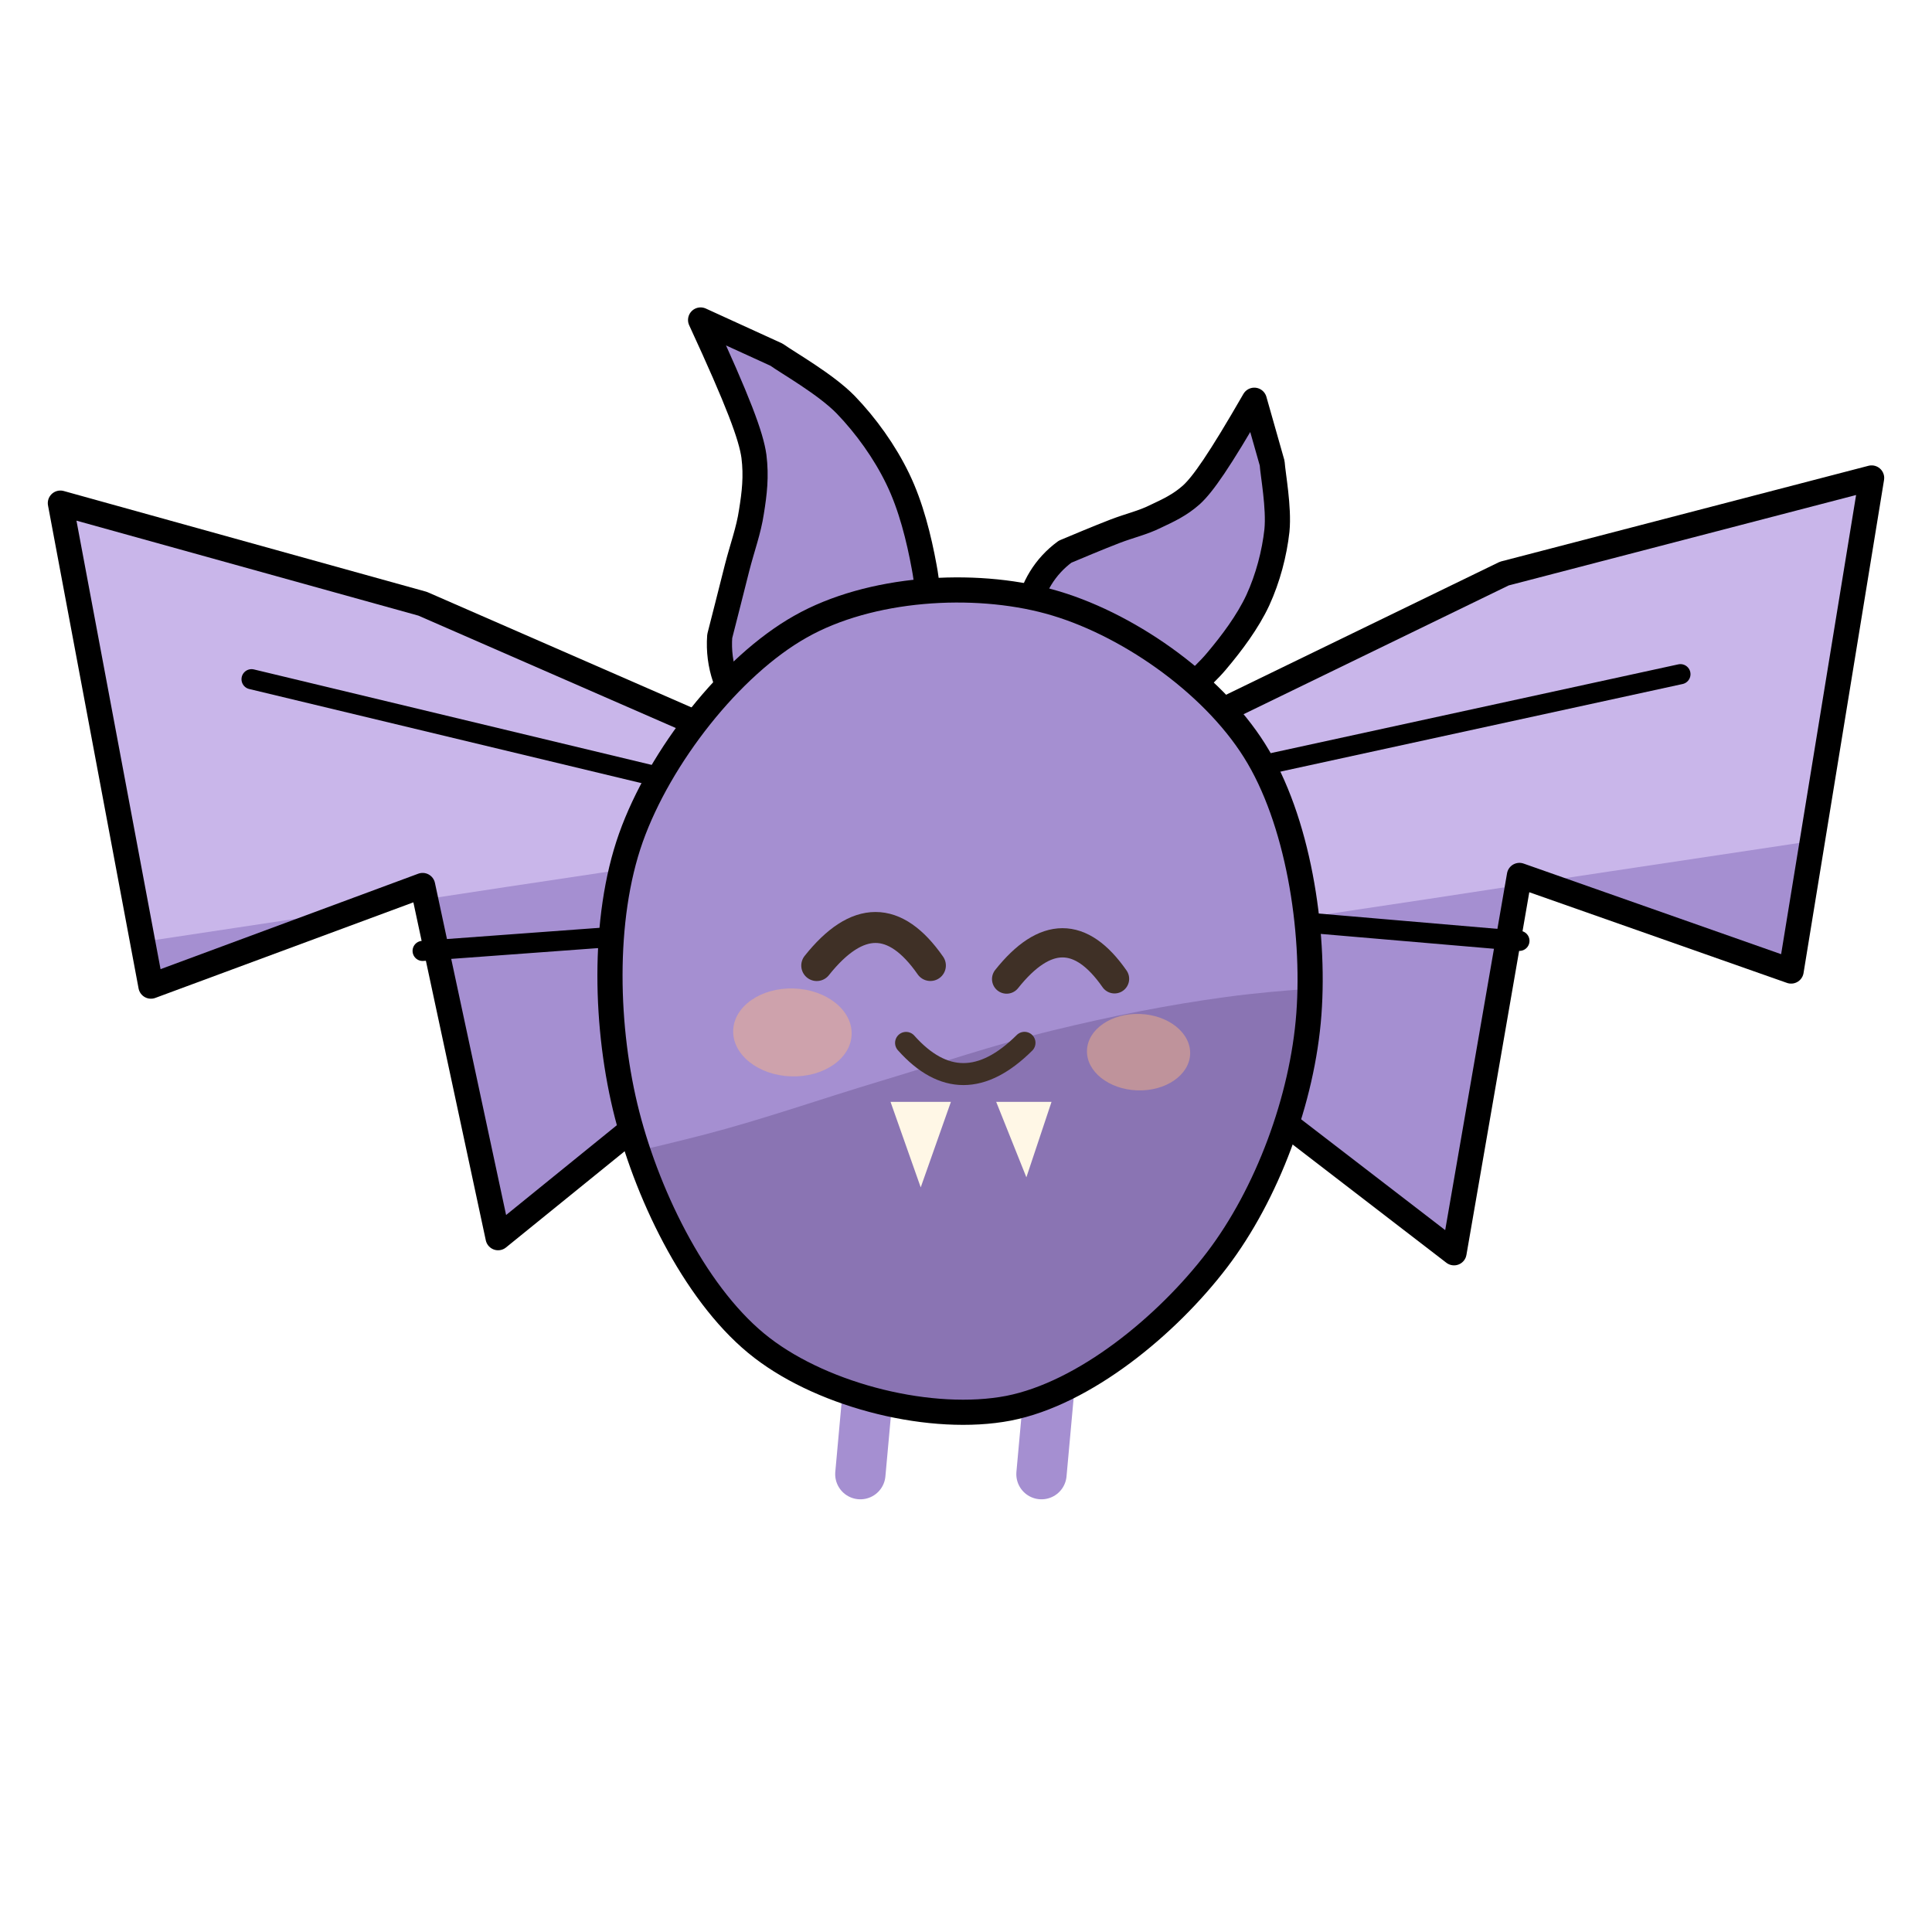
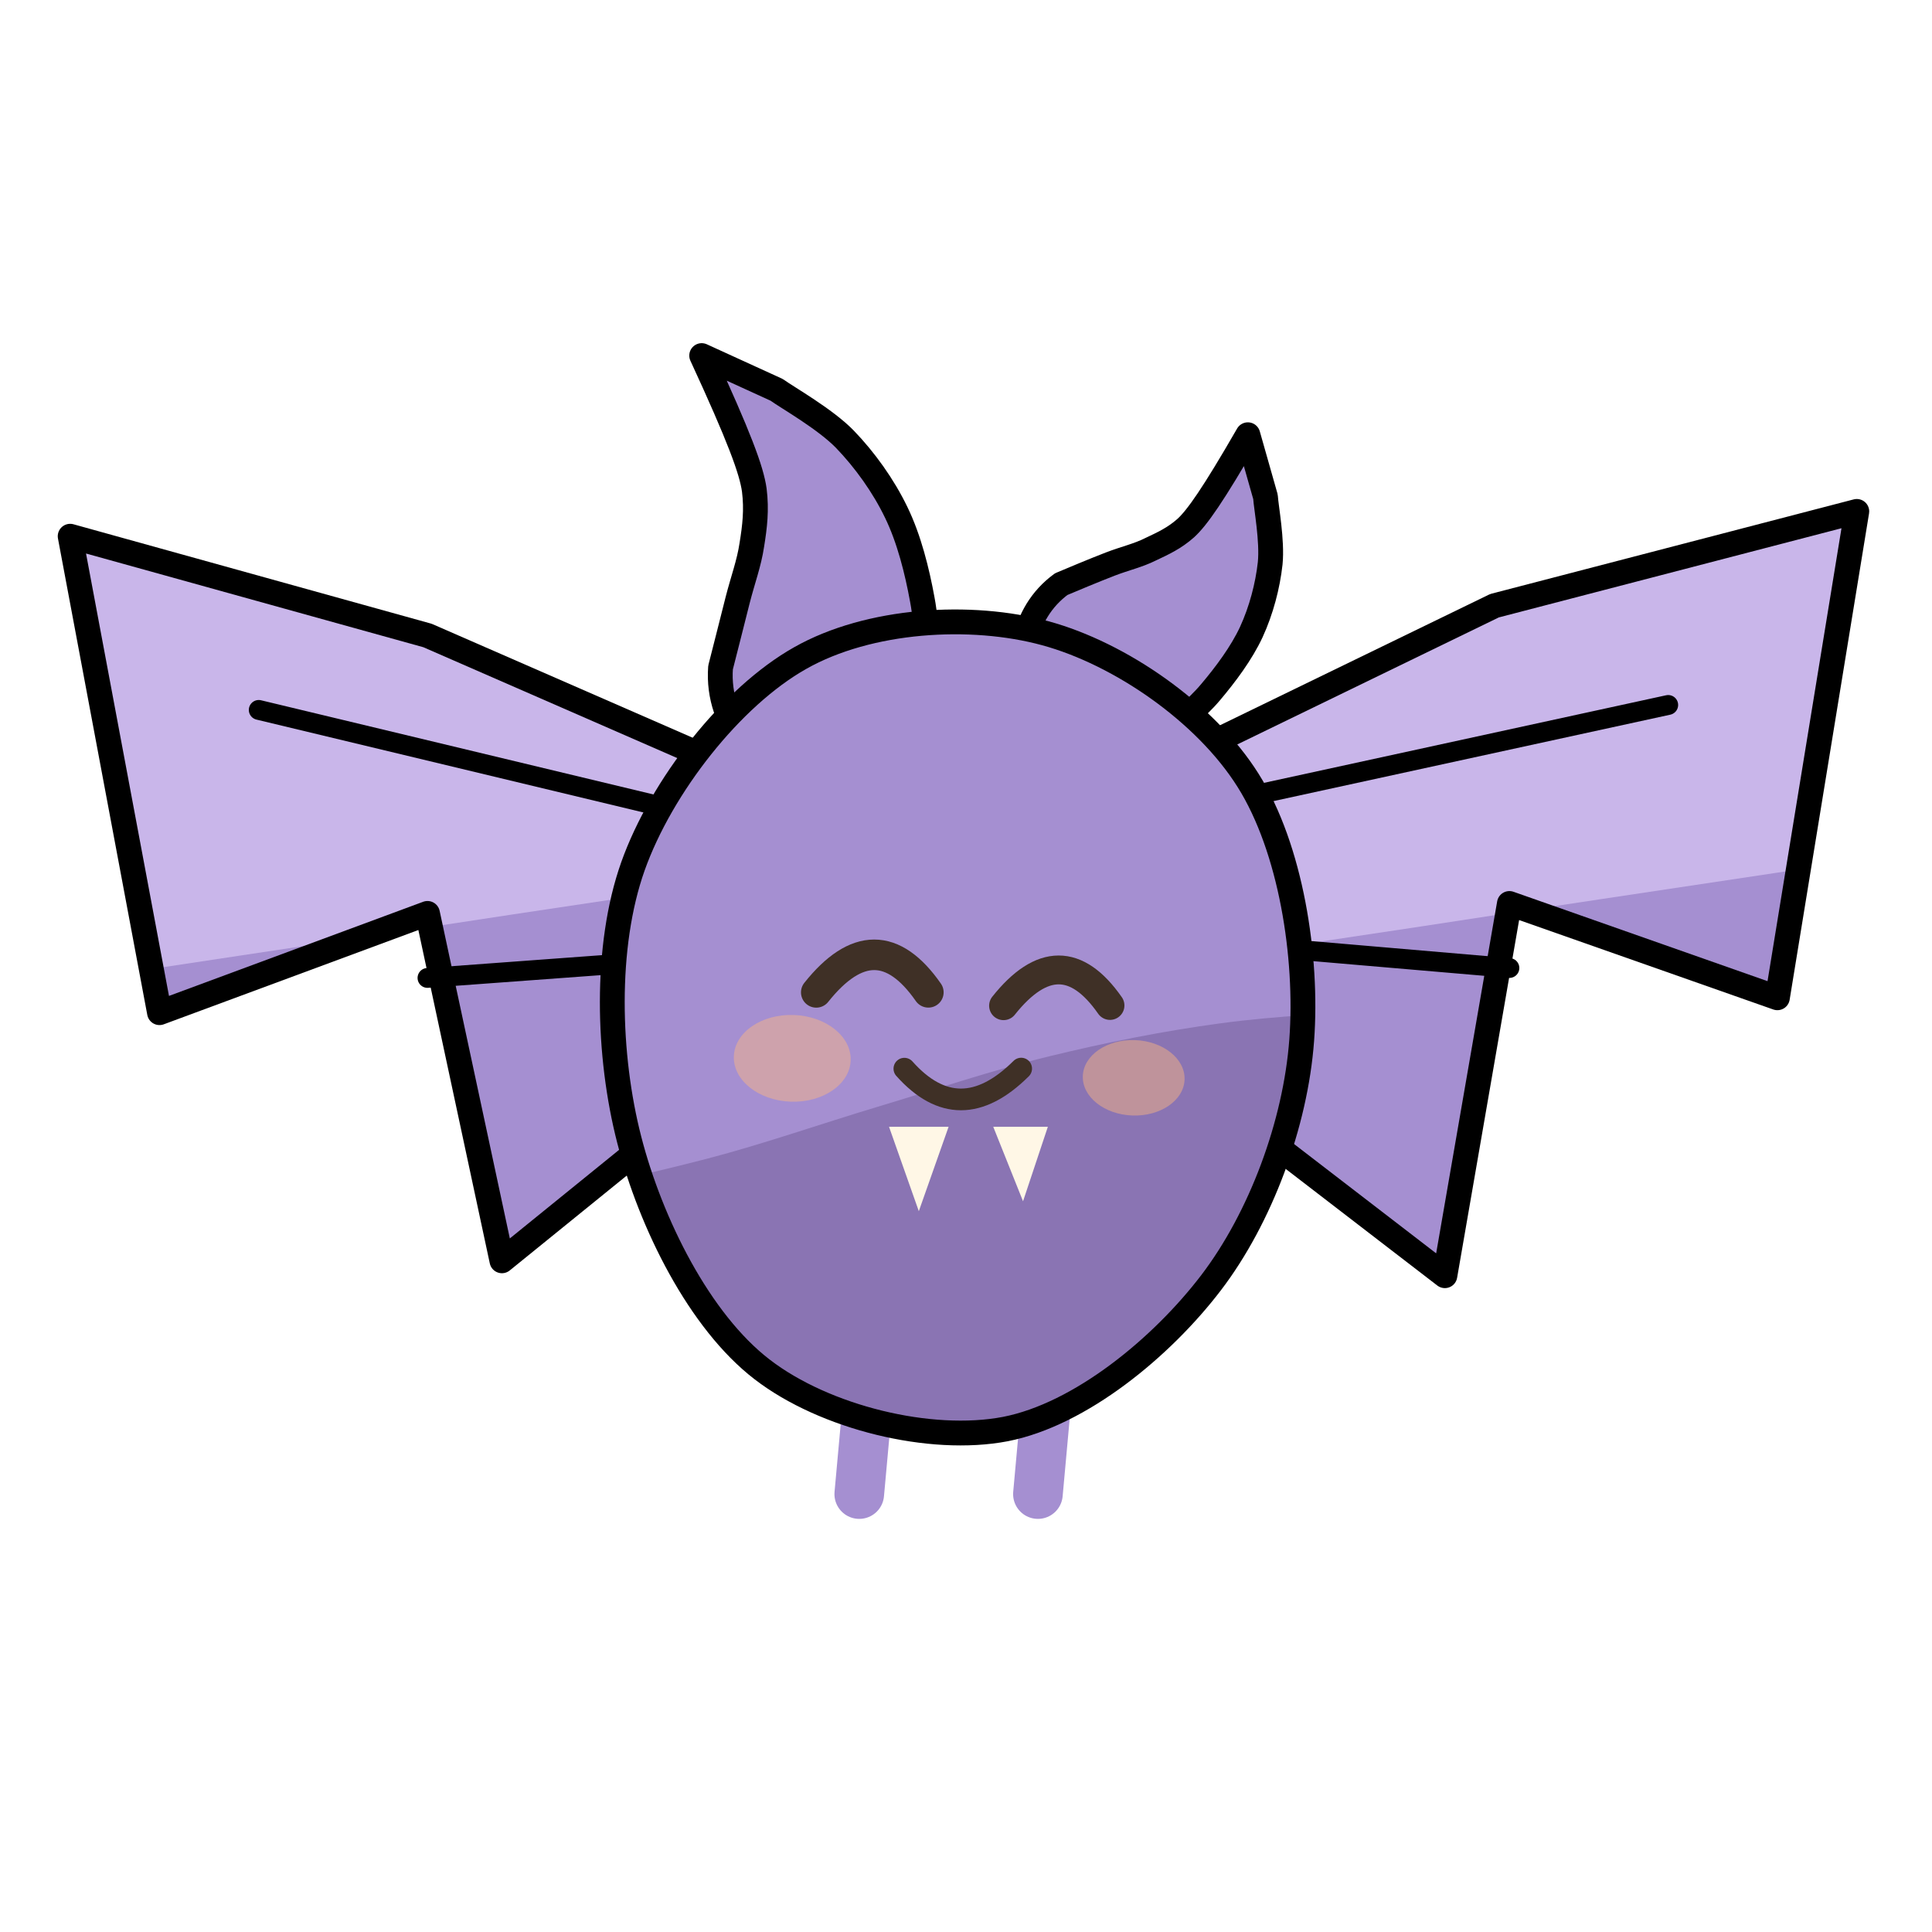
<svg xmlns="http://www.w3.org/2000/svg" width="768" height="768" viewBox="0 0 768 768">
  <defs>
    <clipPath id="k1">
      <path d="M310.0,302.0 L168.0,240.0 L24.0,200.0 L60.0,392.0 L168.0,352.0 L198.0,492.0 L272.0,432.0 L306.0,490.0 Z" />
    </clipPath>
    <clipPath id="k2">
      <path d="M458.0,296.0 L598.0,228.0 L744.0,190.0 L712.0,386.0 L604.0,348.0 L578.0,498.0 L500.0,438.0 L462.0,484.0 Z" />
    </clipPath>
    <clipPath id="k3">
      <path d="M520.3,403.1 C517.8,436.9 503.7,474.7 483.8,500.8 C463.9,526.9 431.1,553.9 400.9,559.8 C370.7,565.6 328.1,555.2 302.9,535.8 C277.6,516.4 258.0,477.0 249.3,443.2 C240.6,409.4 239.3,365.4 250.8,333.0 C262.3,300.7 290.5,264.7 318.2,249.1 C345.9,233.4 387.0,230.9 417.0,239.1 C447.1,247.3 481.5,271.0 498.7,298.4 C515.9,325.7 522.8,369.4 520.3,403.1 Z" />
    </clipPath>
  </defs>
-   <path d="M310.0,302.0 L168.0,240.0 L24.0,200.0 L60.0,392.0 L168.0,352.0 L198.0,492.0 L272.0,432.0 L306.0,490.0 Z" fill="#c9b6ea" />
-   <g clip-path="url(#k1)">
-     <path d="M-89.0,396.4 C-76.9,394.6 -40.4,389.1 -16.1,385.4 C8.1,381.7 32.4,378.1 56.7,374.4 C81.0,370.7 105.3,367.1 129.6,363.4 C153.9,359.8 178.1,356.1 202.4,352.4 C226.7,348.8 251.0,345.1 275.3,341.4 C299.6,337.8 323.9,334.1 348.1,330.4 C372.4,326.8 408.9,321.3 421.0,319.4 L421.0,796.0 L-89.0,796.0 Z" fill="#a58fd1" />
-   </g>
-   <path d="M310.0,302.0 L168.0,240.0 L24.0,200.0 L60.0,392.0 L168.0,352.0 L198.0,492.0 L272.0,432.0 L306.0,490.0 Z" fill="none" stroke="#000000" stroke-width="10" stroke-linejoin="round" stroke-linecap="round" />
-   <path d="M458.0,296.0 L598.0,228.0 L744.0,190.0 L712.0,386.0 L604.0,348.0 L578.0,498.0 L500.0,438.0 L462.0,484.0 Z" fill="#c9b6ea" />
-   <g clip-path="url(#k2)">
-     <path d="M352.4,389.8 C364.4,388.0 400.3,382.6 424.3,379.0 C448.2,375.3 472.2,371.7 496.2,368.1 C520.1,364.5 544.1,360.9 568.1,357.3 C592.0,353.6 616.0,350.0 639.9,346.4 C663.9,342.8 687.9,339.2 711.8,335.6 C735.8,332.0 759.8,328.3 783.7,324.7 C807.7,321.1 843.6,315.7 855.6,313.9 L855.6,784.0 L352.4,784.0 Z" fill="#a58fd1" />
-   </g>
-   <path d="M458.0,296.0 L598.0,228.0 L744.0,190.0 L712.0,386.0 L604.0,348.0 L578.0,498.0 L500.0,438.0 L462.0,484.0 Z" fill="none" stroke="#000000" stroke-width="10" stroke-linejoin="round" stroke-linecap="round" />
-   <path d="M300,318 L100,270" fill="none" stroke="#000000" stroke-width="8" stroke-linejoin="round" stroke-linecap="round" />
-   <path d="M304,368 L168,378" fill="none" stroke="#000000" stroke-width="8" stroke-linejoin="round" stroke-linecap="round" />
-   <path d="M466,312 L668,268" fill="none" stroke="#000000" stroke-width="8" stroke-linejoin="round" stroke-linecap="round" />
-   <path d="M464,362 L604,374" fill="none" stroke="#000000" stroke-width="8" stroke-linejoin="round" stroke-linecap="round" />
-   <path d="M369.9,259.1 C369.5,253.5 369.6,236.9 367.4,225.5 C365.3,214.0 362.1,201.1 356.9,190.4 C351.7,179.6 344.2,169.2 336.2,160.9 C328.2,152.7 313.3,144.3 308.7,141.0 L278.5,127.2 C293.6,159.9 298.6,173.4 299.7,181.4 C300.7,189.4 299.9,196.1 298.7,203.5 C297.6,210.9 295.1,217.5 293.0,225.7 C290.9,233.9 287.3,248.4 286.1,252.9 A42.0,42.0 0 0 0 369.9,259.1 Z" fill="#a58fd1" stroke="#000000" stroke-width="10" stroke-linejoin="round" stroke-linecap="round" />
-   <path d="M464.6,280.7 C467.8,277.7 477.8,269.8 483.7,262.7 C489.6,255.7 496.0,247.2 500.0,238.6 C504.0,229.9 506.6,220.0 507.6,210.9 C508.5,201.8 506.0,188.6 505.7,184.1 L498.6,159.1 C484.6,183.4 478.1,192.6 473.6,196.7 C469.0,200.8 464.4,202.9 459.3,205.3 C454.3,207.8 449.2,208.9 443.2,211.2 C437.2,213.5 426.7,217.9 423.4,219.3 A37.0,37.0 0 0 0 464.6,280.7 Z" fill="#a58fd1" stroke="#000000" stroke-width="10" stroke-linejoin="round" stroke-linecap="round" />
-   <path d="M348,520 L342,586" fill="none" stroke="#a58fd1" stroke-width="20" stroke-linejoin="round" stroke-linecap="round" />
-   <path d="M420,520 L414,586" fill="none" stroke="#a58fd1" stroke-width="20" stroke-linejoin="round" stroke-linecap="round" />
-   <path d="M520.3,403.1 C517.8,436.9 503.7,474.7 483.8,500.8 C463.9,526.9 431.1,553.9 400.9,559.8 C370.7,565.6 328.1,555.2 302.9,535.8 C277.6,516.4 258.0,477.0 249.3,443.2 C240.6,409.4 239.3,365.4 250.8,333.0 C262.3,300.7 290.5,264.7 318.2,249.1 C345.9,233.4 387.0,230.9 417.0,239.1 C447.1,247.3 481.5,271.0 498.7,298.4 C515.9,325.7 522.8,369.4 520.3,403.1 Z" fill="#a58fd1" />
-   <g clip-path="url(#k3)">
-     <path d="M142.6,471.9 C154.1,470.9 188.6,469.1 211.6,465.6 C234.6,462.1 257.6,456.8 280.5,450.9 C303.5,444.9 326.5,436.8 349.5,429.9 C372.5,423.0 395.5,415.2 418.5,409.6 C441.5,404.0 464.5,399.4 487.5,396.3 C510.4,393.2 533.4,392.3 556.4,391.1 C579.4,389.8 613.9,389.3 625.4,388.9 L625.4,876.0 L142.6,876.0 Z" fill="#8a74b3" />
-   </g>
-   <path d="M520.3,403.1 C517.8,436.9 503.7,474.7 483.8,500.8 C463.9,526.9 431.1,553.9 400.9,559.8 C370.7,565.6 328.1,555.2 302.9,535.8 C277.6,516.4 258.0,477.0 249.3,443.2 C240.6,409.4 239.3,365.4 250.8,333.0 C262.3,300.7 290.5,264.7 318.2,249.1 C345.9,233.4 387.0,230.9 417.0,239.1 C447.1,247.3 481.5,271.0 498.7,298.4 C515.9,325.7 522.8,369.4 520.3,403.1 Z" fill="none" stroke="#000000" stroke-width="10" stroke-linejoin="round" stroke-linecap="round" />
-   <path d="M354.0,438.0 L378.0,438.0 L366.0,472.0 Z" fill="#fff7e6" />
-   <path d="M396.0,438.0 L418.0,438.0 L408.0,468.0 Z" fill="#fff7e6" />
-   <g id="face" transform="translate(384.0,390.0) rotate(2.0) scale(0.76)">
-     <g id="face-blush">
-       <ellipse cx="-89.8" cy="30.0" rx="31" ry="23" fill="#ffb77e" opacity="0.45" />
-       <ellipse cx="91.5" cy="34.0" rx="27" ry="20" fill="#ffb77e" opacity="0.45" />
+   <g transform="translate(4.217,15.878) scale(0.98641)">
+     <path d="M310.0,302.0 L168.0,240.0 L24.0,200.0 L60.0,392.0 L168.0,352.0 L198.0,492.0 L272.0,432.0 L306.0,490.0 Z" fill="#c9b6ea" />
+     <g clip-path="url(#k1)">
+       <path d="M-89.0,396.4 C-76.9,394.6 -40.4,389.1 -16.1,385.4 C8.1,381.7 32.4,378.1 56.7,374.4 C81.0,370.7 105.3,367.1 129.6,363.4 C153.9,359.8 178.1,356.1 202.4,352.4 C226.7,348.8 251.0,345.1 275.3,341.4 C299.6,337.8 323.9,334.1 348.1,330.4 C372.4,326.8 408.9,321.3 421.0,319.4 L421.0,796.0 L-89.0,796.0 Z" fill="#a58fd1" />
    </g>
-     <g id="face-neutral" display="none">
-       <g id="face-neutral-eyes">
-         <g transform="translate(-48.0,-14.0)">
-           <ellipse cx="0" cy="0" rx="24.0" ry="28.0" fill="#3f3026" transform="rotate(-7)" />
+     <path d="M310.0,302.0 L168.0,240.0 L24.0,200.0 L60.0,392.0 L168.0,352.0 L198.0,492.0 L272.0,432.0 L306.0,490.0 Z" fill="none" stroke="#000000" stroke-width="10" stroke-linejoin="round" stroke-linecap="round" />
+     <path d="M458.0,296.0 L598.0,228.0 L744.0,190.0 L712.0,386.0 L604.0,348.0 L578.0,498.0 L500.0,438.0 L462.0,484.0 Z" fill="#c9b6ea" />
+     <g clip-path="url(#k2)">
+       <path d="M352.4,389.8 C364.4,388.0 400.3,382.6 424.3,379.0 C448.2,375.3 472.2,371.7 496.2,368.1 C520.1,364.5 544.1,360.9 568.1,357.3 C592.0,353.6 616.0,350.0 639.9,346.4 C663.9,342.8 687.9,339.2 711.8,335.6 C735.8,332.0 759.8,328.3 783.7,324.7 C807.7,321.1 843.6,315.7 855.6,313.9 L855.6,784.0 L352.4,784.0 Z" fill="#a58fd1" />
+     </g>
+     <path d="M458.0,296.0 L598.0,228.0 L744.0,190.0 L712.0,386.0 L604.0,348.0 L578.0,498.0 L500.0,438.0 L462.0,484.0 Z" fill="none" stroke="#000000" stroke-width="10" stroke-linejoin="round" stroke-linecap="round" />
+     <path d="M300,318 L100,270" fill="none" stroke="#000000" stroke-width="8" stroke-linejoin="round" stroke-linecap="round" />
+     <path d="M304,368 L168,378" fill="none" stroke="#000000" stroke-width="8" stroke-linejoin="round" stroke-linecap="round" />
+     <path d="M466,312 L668,268" fill="none" stroke="#000000" stroke-width="8" stroke-linejoin="round" stroke-linecap="round" />
+     <path d="M464,362 L604,374" fill="none" stroke="#000000" stroke-width="8" stroke-linejoin="round" stroke-linecap="round" />
+     <path d="M369.9,259.1 C369.5,253.5 369.6,236.9 367.4,225.5 C365.3,214.0 362.1,201.1 356.9,190.4 C351.7,179.6 344.2,169.2 336.2,160.9 C328.2,152.7 313.3,144.3 308.7,141.0 L278.5,127.2 C293.6,159.9 298.6,173.4 299.7,181.4 C300.7,189.4 299.9,196.1 298.7,203.5 C297.6,210.9 295.1,217.5 293.0,225.7 C290.9,233.9 287.3,248.4 286.1,252.9 A42.0,42.0 0 0 0 369.9,259.1 Z" fill="#a58fd1" stroke="#000000" stroke-width="10" stroke-linejoin="round" stroke-linecap="round" />
+     <path d="M464.6,280.7 C467.8,277.7 477.8,269.8 483.7,262.7 C489.6,255.7 496.0,247.2 500.0,238.6 C504.0,229.9 506.6,220.0 507.6,210.9 C508.5,201.8 506.0,188.6 505.7,184.1 L498.6,159.1 C484.6,183.4 478.1,192.6 473.6,196.7 C469.0,200.8 464.4,202.9 459.3,205.3 C454.3,207.8 449.2,208.9 443.2,211.2 C437.2,213.5 426.7,217.9 423.4,219.3 A37.0,37.0 0 0 0 464.6,280.7 Z" fill="#a58fd1" stroke="#000000" stroke-width="10" stroke-linejoin="round" stroke-linecap="round" />
+     <path d="M348,520 L342,586" fill="none" stroke="#a58fd1" stroke-width="20" stroke-linejoin="round" stroke-linecap="round" />
+     <path d="M420,520 L414,586" fill="none" stroke="#a58fd1" stroke-width="20" stroke-linejoin="round" stroke-linecap="round" />
+     <path d="M520.3,403.1 C517.8,436.9 503.7,474.7 483.8,500.8 C463.9,526.9 431.1,553.9 400.9,559.8 C370.7,565.6 328.1,555.2 302.9,535.8 C277.6,516.4 258.0,477.0 249.3,443.2 C240.6,409.4 239.3,365.4 250.8,333.0 C262.3,300.7 290.5,264.7 318.2,249.1 C345.9,233.4 387.0,230.9 417.0,239.1 C447.1,247.3 481.5,271.0 498.7,298.4 C515.9,325.7 522.8,369.4 520.3,403.1 Z" fill="#a58fd1" />
+     <g clip-path="url(#k3)">
+       <path d="M142.6,471.9 C154.1,470.9 188.6,469.1 211.6,465.6 C234.6,462.1 257.6,456.8 280.5,450.9 C303.5,444.9 326.5,436.8 349.5,429.9 C372.5,423.0 395.5,415.2 418.5,409.6 C441.5,404.0 464.5,399.4 487.5,396.3 C510.4,393.2 533.4,392.3 556.4,391.1 C579.4,389.8 613.9,389.3 625.4,388.9 L625.4,876.0 L142.6,876.0 Z" fill="#8a74b3" />
+     </g>
+     <path d="M520.3,403.1 C517.8,436.9 503.7,474.7 483.8,500.8 C463.9,526.9 431.1,553.9 400.9,559.8 C370.7,565.6 328.1,555.2 302.9,535.8 C277.6,516.4 258.0,477.0 249.3,443.2 C240.6,409.4 239.3,365.4 250.8,333.0 C262.3,300.7 290.5,264.7 318.2,249.1 C345.9,233.4 387.0,230.9 417.0,239.1 C447.1,247.3 481.5,271.0 498.7,298.4 C515.9,325.7 522.8,369.4 520.3,403.1 Z" fill="none" stroke="#000000" stroke-width="10" stroke-linejoin="round" stroke-linecap="round" />
+     <path d="M354.0,438.0 L378.0,438.0 L366.0,472.0 Z" fill="#fff7e6" />
+     <path d="M396.0,438.0 L418.0,438.0 L408.0,468.0 Z" fill="#fff7e6" />
+     <g id="face" transform="translate(384.0,390.0) rotate(2.0) scale(0.76)">
+       <g id="face-blush">
+         <ellipse cx="-89.8" cy="30.0" rx="31" ry="23" fill="#ffb77e" opacity="0.45" />
+         <ellipse cx="91.5" cy="34.0" rx="27" ry="20" fill="#ffb77e" opacity="0.45" />
+       </g>
+       <g id="face-neutral" display="none">
+         <g id="face-neutral-eyes">
+           <g transform="translate(-48.0,-14.0)">
+             <ellipse cx="0" cy="0" rx="24.0" ry="28.0" fill="#3f3026" transform="rotate(-7)" />
+           </g>
+           <g transform="translate(50.0,-10.0)">
+             <ellipse cx="0" cy="0" rx="22.8" ry="26.6" fill="#3f3026" transform="rotate(6)" />
+           </g>
        </g>
-         <g transform="translate(50.0,-10.0)">
-           <ellipse cx="0" cy="0" rx="22.8" ry="26.6" fill="#3f3026" transform="rotate(6)" />
+         <g id="face-neutral-mouth">
+           <path d="M-20.2,39.1 Q0.0,52.1 21.6,37.0" fill="none" stroke="#3f3026" stroke-width="10.8" stroke-linejoin="round" stroke-linecap="round" />
        </g>
      </g>
-       <g id="face-neutral-mouth">
-         <path d="M-20.2,39.1 Q0.0,52.1 21.6,37.0" fill="none" stroke="#3f3026" stroke-width="10.8" stroke-linejoin="round" stroke-linecap="round" />
-       </g>
-     </g>
-     <g id="face-happy">
-       <g id="face-happy-eyes">
-         <g transform="translate(-48.0,-14.0)">
-           <path d="M-30.3,8.6 Q0.0,-32.3 29.1,6.5" fill="none" stroke="#3f3026" stroke-width="16.2" stroke-linejoin="round" stroke-linecap="round" />
+       <g id="face-happy">
+         <g id="face-happy-eyes">
+           <g transform="translate(-48.0,-14.0)">
+             <path d="M-30.3,8.6 Q0.0,-32.3 29.1,6.5" fill="none" stroke="#3f3026" stroke-width="16.2" stroke-linejoin="round" stroke-linecap="round" />
+           </g>
+           <g transform="translate(50.0,-10.0)">
+             <path d="M-28.8,8.2 Q0.0,-30.7 27.6,6.1" fill="none" stroke="#3f3026" stroke-width="15.3" stroke-linejoin="round" stroke-linecap="round" />
+           </g>
        </g>
-         <g transform="translate(50.0,-10.0)">
-           <path d="M-28.8,8.2 Q0.0,-30.7 27.6,6.1" fill="none" stroke="#3f3026" stroke-width="15.3" stroke-linejoin="round" stroke-linecap="round" />
+         <g id="face-happy-mouth">
+           <path d="M-30.2,33.4 Q0.0,65.0 31.7,31.2" fill="none" stroke="#3f3026" stroke-width="11.5" stroke-linejoin="round" stroke-linecap="round" />
        </g>
      </g>
-       <g id="face-happy-mouth">
-         <path d="M-30.2,33.4 Q0.0,65.0 31.7,31.2" fill="none" stroke="#3f3026" stroke-width="11.5" stroke-linejoin="round" stroke-linecap="round" />
-       </g>
-     </g>
-     <g id="face-delighted" display="none">
-       <g id="face-delighted-eyes">
-         <g transform="translate(-48.0,-14.0)">
-           <path d="M-30.3,8.6 Q0.0,-32.3 29.1,6.5" fill="none" stroke="#3f3026" stroke-width="16.2" stroke-linejoin="round" stroke-linecap="round" />
+       <g id="face-delighted" display="none">
+         <g id="face-delighted-eyes">
+           <g transform="translate(-48.0,-14.0)">
+             <path d="M-30.3,8.6 Q0.0,-32.3 29.1,6.5" fill="none" stroke="#3f3026" stroke-width="16.2" stroke-linejoin="round" stroke-linecap="round" />
+           </g>
+           <g transform="translate(50.0,-10.0)">
+             <path d="M-28.8,8.2 Q0.0,-30.7 27.6,6.1" fill="none" stroke="#3f3026" stroke-width="15.3" stroke-linejoin="round" stroke-linecap="round" />
+           </g>
        </g>
-         <g transform="translate(50.0,-10.0)">
-           <path d="M-28.8,8.2 Q0.0,-30.7 27.6,6.1" fill="none" stroke="#3f3026" stroke-width="15.3" stroke-linejoin="round" stroke-linecap="round" />
+         <g id="face-delighted-mouth">
+           <path d="M-34.6,29.0 Q0.0,34.8 34.6,24.7 Q33.8,78.0 0.0,80.9 Q-33.8,76.6 -34.6,29.0 Z" fill="#3f3026" />
+           <path d="M-31.0,32.6 Q0.0,37.7 31.0,28.3 L29.5,42.7 Q0.0,50.6 -29.5,45.6 Z" fill="#fff7e6" />
+           <ellipse cx="1.4" cy="66.5" rx="14.4" ry="9.4" fill="#d96a62" />
        </g>
      </g>
-       <g id="face-delighted-mouth">
-         <path d="M-34.6,29.0 Q0.0,34.8 34.6,24.7 Q33.8,78.0 0.0,80.9 Q-33.8,76.6 -34.6,29.0 Z" fill="#3f3026" />
-         <path d="M-31.0,32.6 Q0.0,37.7 31.0,28.3 L29.5,42.7 Q0.0,50.6 -29.5,45.6 Z" fill="#fff7e6" />
-         <ellipse cx="1.4" cy="66.5" rx="14.4" ry="9.4" fill="#d96a62" />
-       </g>
-     </g>
-     <g id="face-sleepy" display="none">
-       <g id="face-sleepy-brows">
-         <path d="M-70,-62 Q-48,-54 -26,-64" fill="none" stroke="#6b5342" stroke-width="14.47" stroke-linejoin="round" stroke-linecap="round" />
-       </g>
-       <g id="face-sleepy-eyes">
-         <g transform="translate(-48.0,-14.0)">
-           <path d="M-30.3,-8.6 Q0.0,19.4 29.1,-10.8" fill="none" stroke="#3f3026" stroke-width="16.2" stroke-linejoin="round" stroke-linecap="round" />
+       <g id="face-sleepy" display="none">
+         <g id="face-sleepy-brows">
+           <path d="M-70,-62 Q-48,-54 -26,-64" fill="none" stroke="#6b5342" stroke-width="14.47" stroke-linejoin="round" stroke-linecap="round" />
        </g>
-         <g transform="translate(50.0,-10.0)">
-           <path d="M-28.8,-8.2 Q0.0,18.4 27.6,-10.2" fill="none" stroke="#3f3026" stroke-width="15.3" stroke-linejoin="round" stroke-linecap="round" />
+         <g id="face-sleepy-eyes">
+           <g transform="translate(-48.0,-14.0)">
+             <path d="M-30.3,-8.6 Q0.0,19.4 29.1,-10.8" fill="none" stroke="#3f3026" stroke-width="16.2" stroke-linejoin="round" stroke-linecap="round" />
+           </g>
+           <g transform="translate(50.0,-10.0)">
+             <path d="M-28.8,-8.2 Q0.0,18.4 27.6,-10.2" fill="none" stroke="#3f3026" stroke-width="15.3" stroke-linejoin="round" stroke-linecap="round" />
+           </g>
+         </g>
+         <g id="face-sleepy-mouth">
+           <ellipse cx="0.0" cy="44.9" rx="10.8" ry="13.0" fill="#3f3026" />
        </g>
      </g>
-       <g id="face-sleepy-mouth">
-         <ellipse cx="0.0" cy="44.9" rx="10.8" ry="13.0" fill="#3f3026" />
-       </g>
-     </g>
-     <g id="face-surprised" display="none">
-       <g id="face-surprised-brows">
-         <path d="M-70,-70 Q-48,-90 -26,-72" fill="none" stroke="#6b5342" stroke-width="14.47" stroke-linejoin="round" stroke-linecap="round" />
-         <path d="M29,-68 Q51,-89 73,-70" fill="none" stroke="#6b5342" stroke-width="14.47" stroke-linejoin="round" stroke-linecap="round" />
-       </g>
-       <g id="face-surprised-eyes">
-         <g transform="translate(-48.0,-14.0)">
-           <ellipse cx="0" cy="0" rx="27.8" ry="33.4" fill="#3f3026" />
-           <ellipse cx="-8.8" cy="-12.9" rx="8.9" ry="9.7" fill="#fff7e6" />
+       <g id="face-surprised" display="none">
+         <g id="face-surprised-brows">
+           <path d="M-70,-70 Q-48,-90 -26,-72" fill="none" stroke="#6b5342" stroke-width="14.47" stroke-linejoin="round" stroke-linecap="round" />
+           <path d="M29,-68 Q51,-89 73,-70" fill="none" stroke="#6b5342" stroke-width="14.47" stroke-linejoin="round" stroke-linecap="round" />
        </g>
-         <g transform="translate(50.0,-10.0)">
-           <ellipse cx="0" cy="0" rx="26.4" ry="31.7" fill="#3f3026" />
-           <ellipse cx="-8.4" cy="-12.3" rx="8.4" ry="9.2" fill="#fff7e6" />
+         <g id="face-surprised-eyes">
+           <g transform="translate(-48.0,-14.0)">
+             <ellipse cx="0" cy="0" rx="27.8" ry="33.4" fill="#3f3026" />
+             <ellipse cx="-8.8" cy="-12.9" rx="8.9" ry="9.7" fill="#fff7e6" />
+           </g>
+           <g transform="translate(50.0,-10.0)">
+             <ellipse cx="0" cy="0" rx="26.4" ry="31.7" fill="#3f3026" />
+             <ellipse cx="-8.4" cy="-12.3" rx="8.4" ry="9.2" fill="#fff7e6" />
+           </g>
+         </g>
+         <g id="face-surprised-mouth">
+           <ellipse cx="0.7" cy="47.8" rx="14.4" ry="19.4" fill="#3f3026" />
        </g>
      </g>
-       <g id="face-surprised-mouth">
-         <ellipse cx="0.7" cy="47.8" rx="14.4" ry="19.4" fill="#3f3026" />
-       </g>
-     </g>
-     <g id="face-mischief" display="none">
-       <g id="face-mischief-brows">
-         <path d="M-72,-66 L-26,-50" fill="none" stroke="#6b5342" stroke-width="14.47" stroke-linejoin="round" stroke-linecap="round" />
-         <path d="M73,-64 L29,-48" fill="none" stroke="#6b5342" stroke-width="14.47" stroke-linejoin="round" stroke-linecap="round" />
-       </g>
-       <g id="face-mischief-eyes">
-         <g transform="translate(-48.0,-14.0)">
-           <path d="M-26.5,-18.3 L26.5,-18.3 Q26.5,18.3 0.0,18.3 Q-26.5,18.3 -26.5,-18.3 Z" fill="#3f3026" />
+       <g id="face-mischief" display="none">
+         <g id="face-mischief-brows">
+           <path d="M-72,-66 L-26,-50" fill="none" stroke="#6b5342" stroke-width="14.47" stroke-linejoin="round" stroke-linecap="round" />
+           <path d="M73,-64 L29,-48" fill="none" stroke="#6b5342" stroke-width="14.47" stroke-linejoin="round" stroke-linecap="round" />
        </g>
-         <g transform="translate(50.0,-10.0)">
-           <path d="M-25.2,-17.4 L25.2,-17.4 Q25.2,17.4 0.0,17.4 Q-25.2,17.4 -25.2,-17.4 Z" fill="#3f3026" />
+         <g id="face-mischief-eyes">
+           <g transform="translate(-48.0,-14.0)">
+             <path d="M-26.5,-18.3 L26.5,-18.3 Q26.5,18.3 0.0,18.3 Q-26.5,18.3 -26.5,-18.3 Z" fill="#3f3026" />
+           </g>
+           <g transform="translate(50.0,-10.0)">
+             <path d="M-25.2,-17.4 L25.2,-17.4 Q25.2,17.4 0.0,17.4 Q-25.2,17.4 -25.2,-17.4 Z" fill="#3f3026" />
+           </g>
+         </g>
+         <g id="face-mischief-mouth">
+           <path d="M-28.8,44.9 Q-1.4,44.9 31.7,23.3" fill="none" stroke="#3f3026" stroke-width="10.8" stroke-linejoin="round" stroke-linecap="round" />
        </g>
      </g>
-       <g id="face-mischief-mouth">
-         <path d="M-28.8,44.9 Q-1.4,44.9 31.7,23.3" fill="none" stroke="#3f3026" stroke-width="10.8" stroke-linejoin="round" stroke-linecap="round" />
-       </g>
-     </g>
-     <g id="face-blink" display="none">
-       <g id="face-blink-eyes">
-         <g transform="translate(-48.0,-14.0)">
-           <path d="M-32.8,2.2 Q0.0,-6.5 31.6,1.1" fill="none" stroke="#3f3026" stroke-width="17.2" stroke-linejoin="round" stroke-linecap="round" />
+       <g id="face-blink" display="none">
+         <g id="face-blink-eyes">
+           <g transform="translate(-48.0,-14.0)">
+             <path d="M-32.8,2.2 Q0.0,-6.5 31.6,1.1" fill="none" stroke="#3f3026" stroke-width="17.2" stroke-linejoin="round" stroke-linecap="round" />
+           </g>
+           <g transform="translate(50.0,-10.0)">
+             <path d="M-31.2,2.0 Q0.0,-6.1 30.0,1.0" fill="none" stroke="#3f3026" stroke-width="16.4" stroke-linejoin="round" stroke-linecap="round" />
+           </g>
        </g>
-         <g transform="translate(50.0,-10.0)">
-           <path d="M-31.2,2.0 Q0.0,-6.1 30.0,1.0" fill="none" stroke="#3f3026" stroke-width="16.4" stroke-linejoin="round" stroke-linecap="round" />
+         <g id="face-blink-mouth">
+           <path d="M-20.2,39.1 Q0.0,52.1 21.6,37.0" fill="none" stroke="#3f3026" stroke-width="10.8" stroke-linejoin="round" stroke-linecap="round" />
        </g>
-       </g>
-       <g id="face-blink-mouth">
-         <path d="M-20.2,39.1 Q0.0,52.1 21.6,37.0" fill="none" stroke="#3f3026" stroke-width="10.8" stroke-linejoin="round" stroke-linecap="round" />
      </g>
    </g>
  </g>
</svg>
